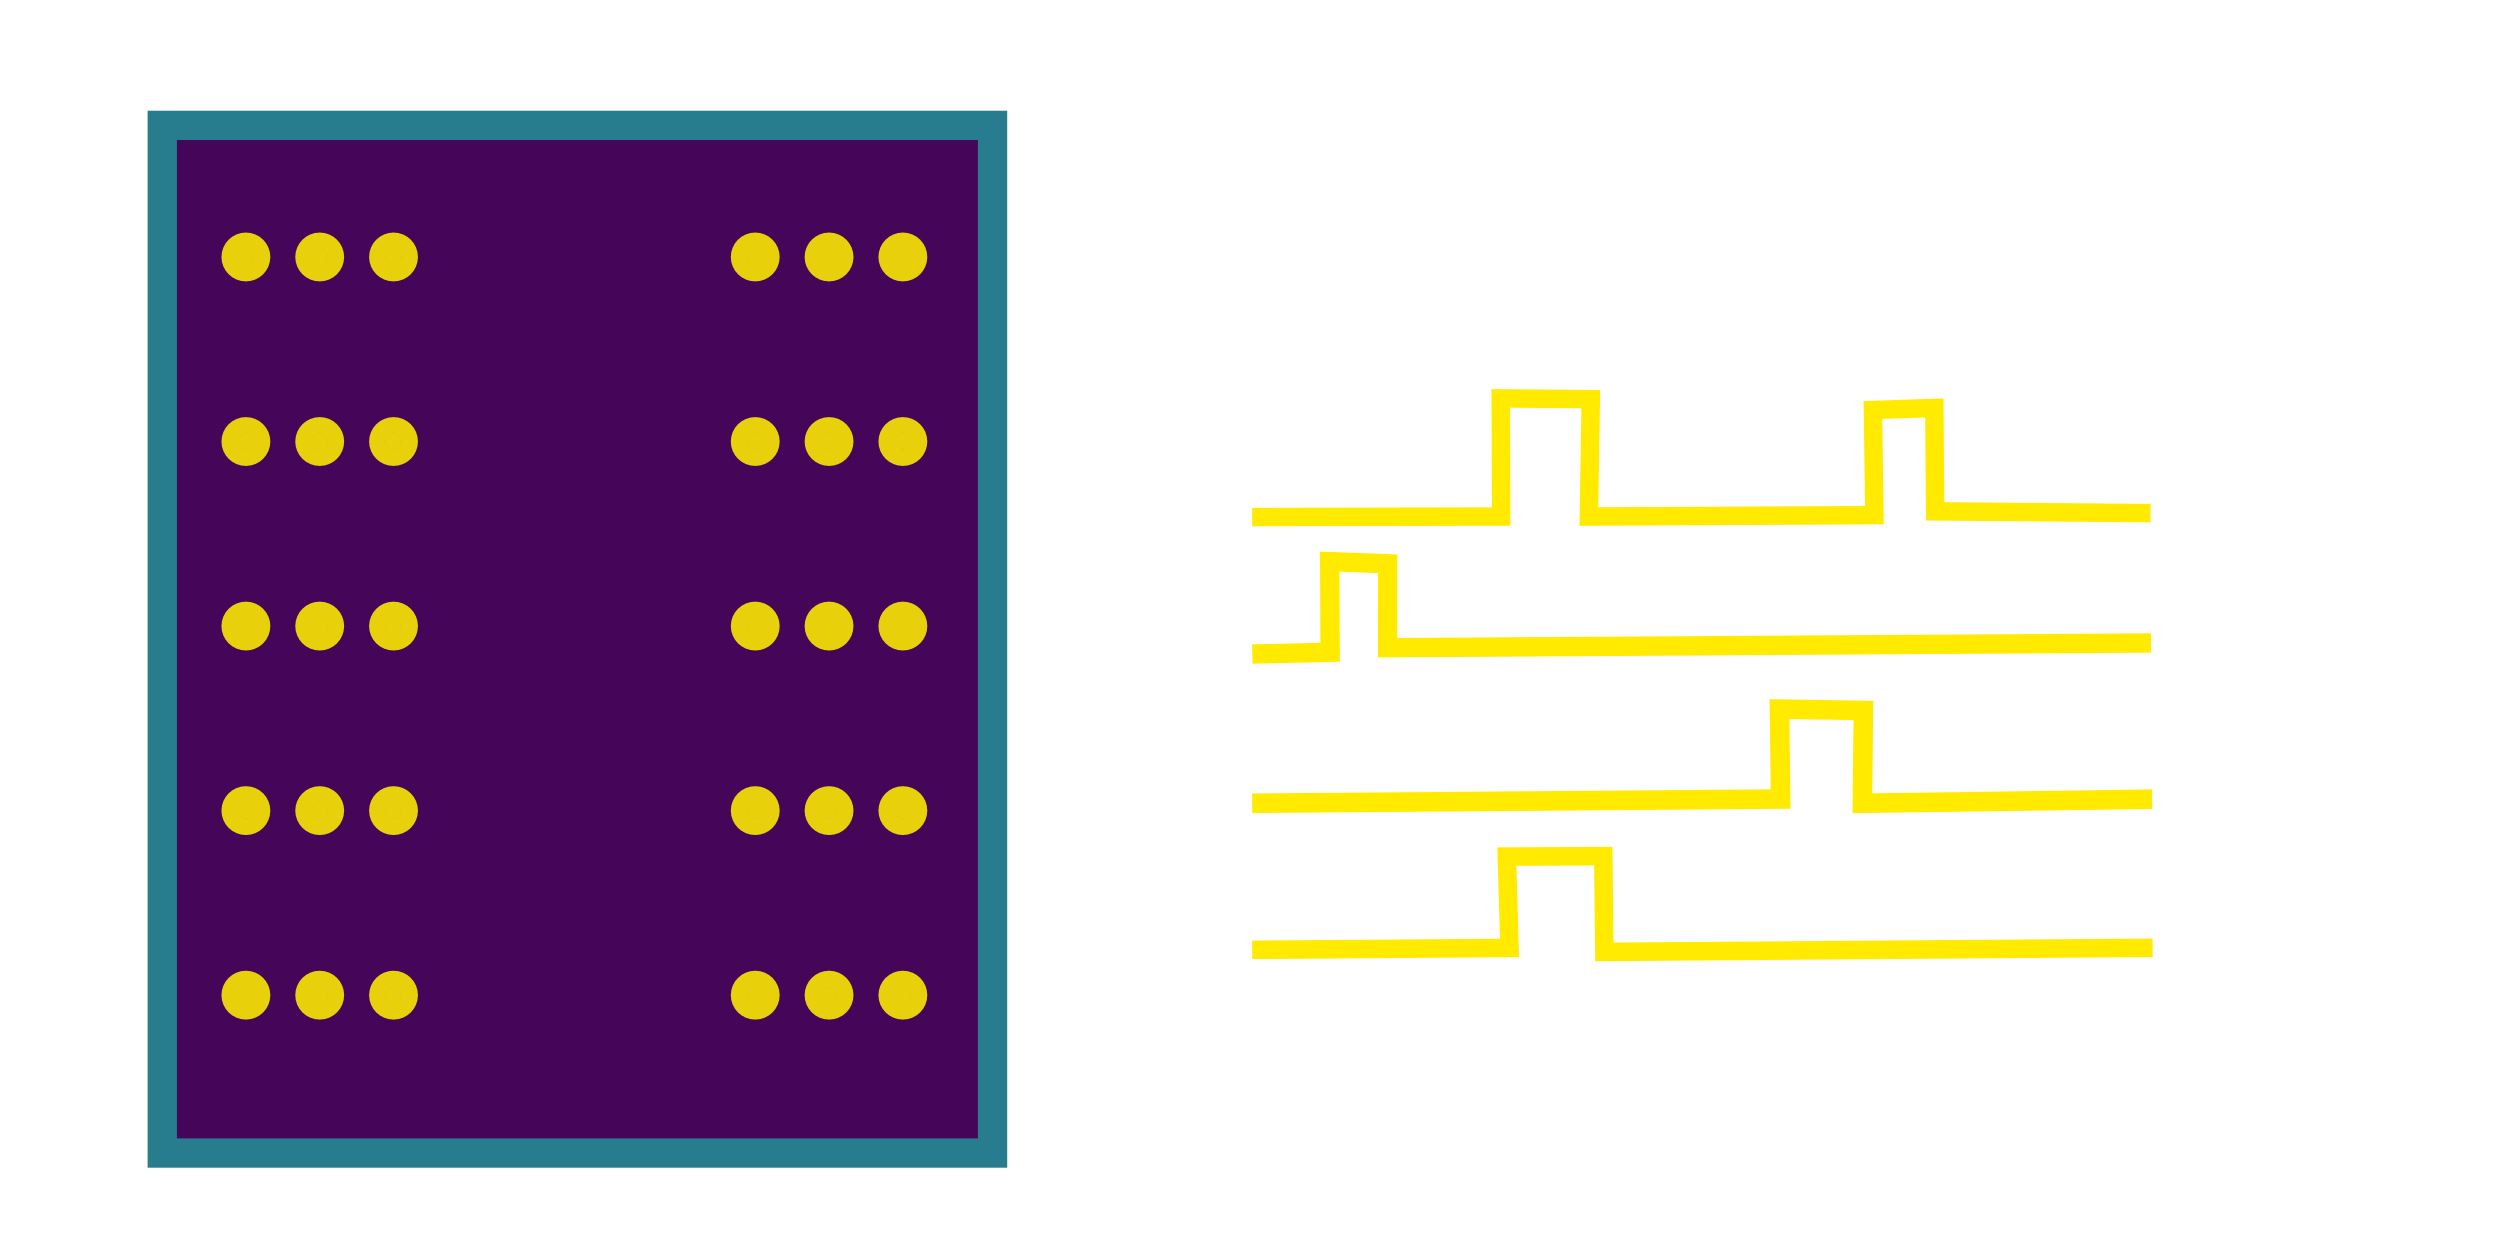
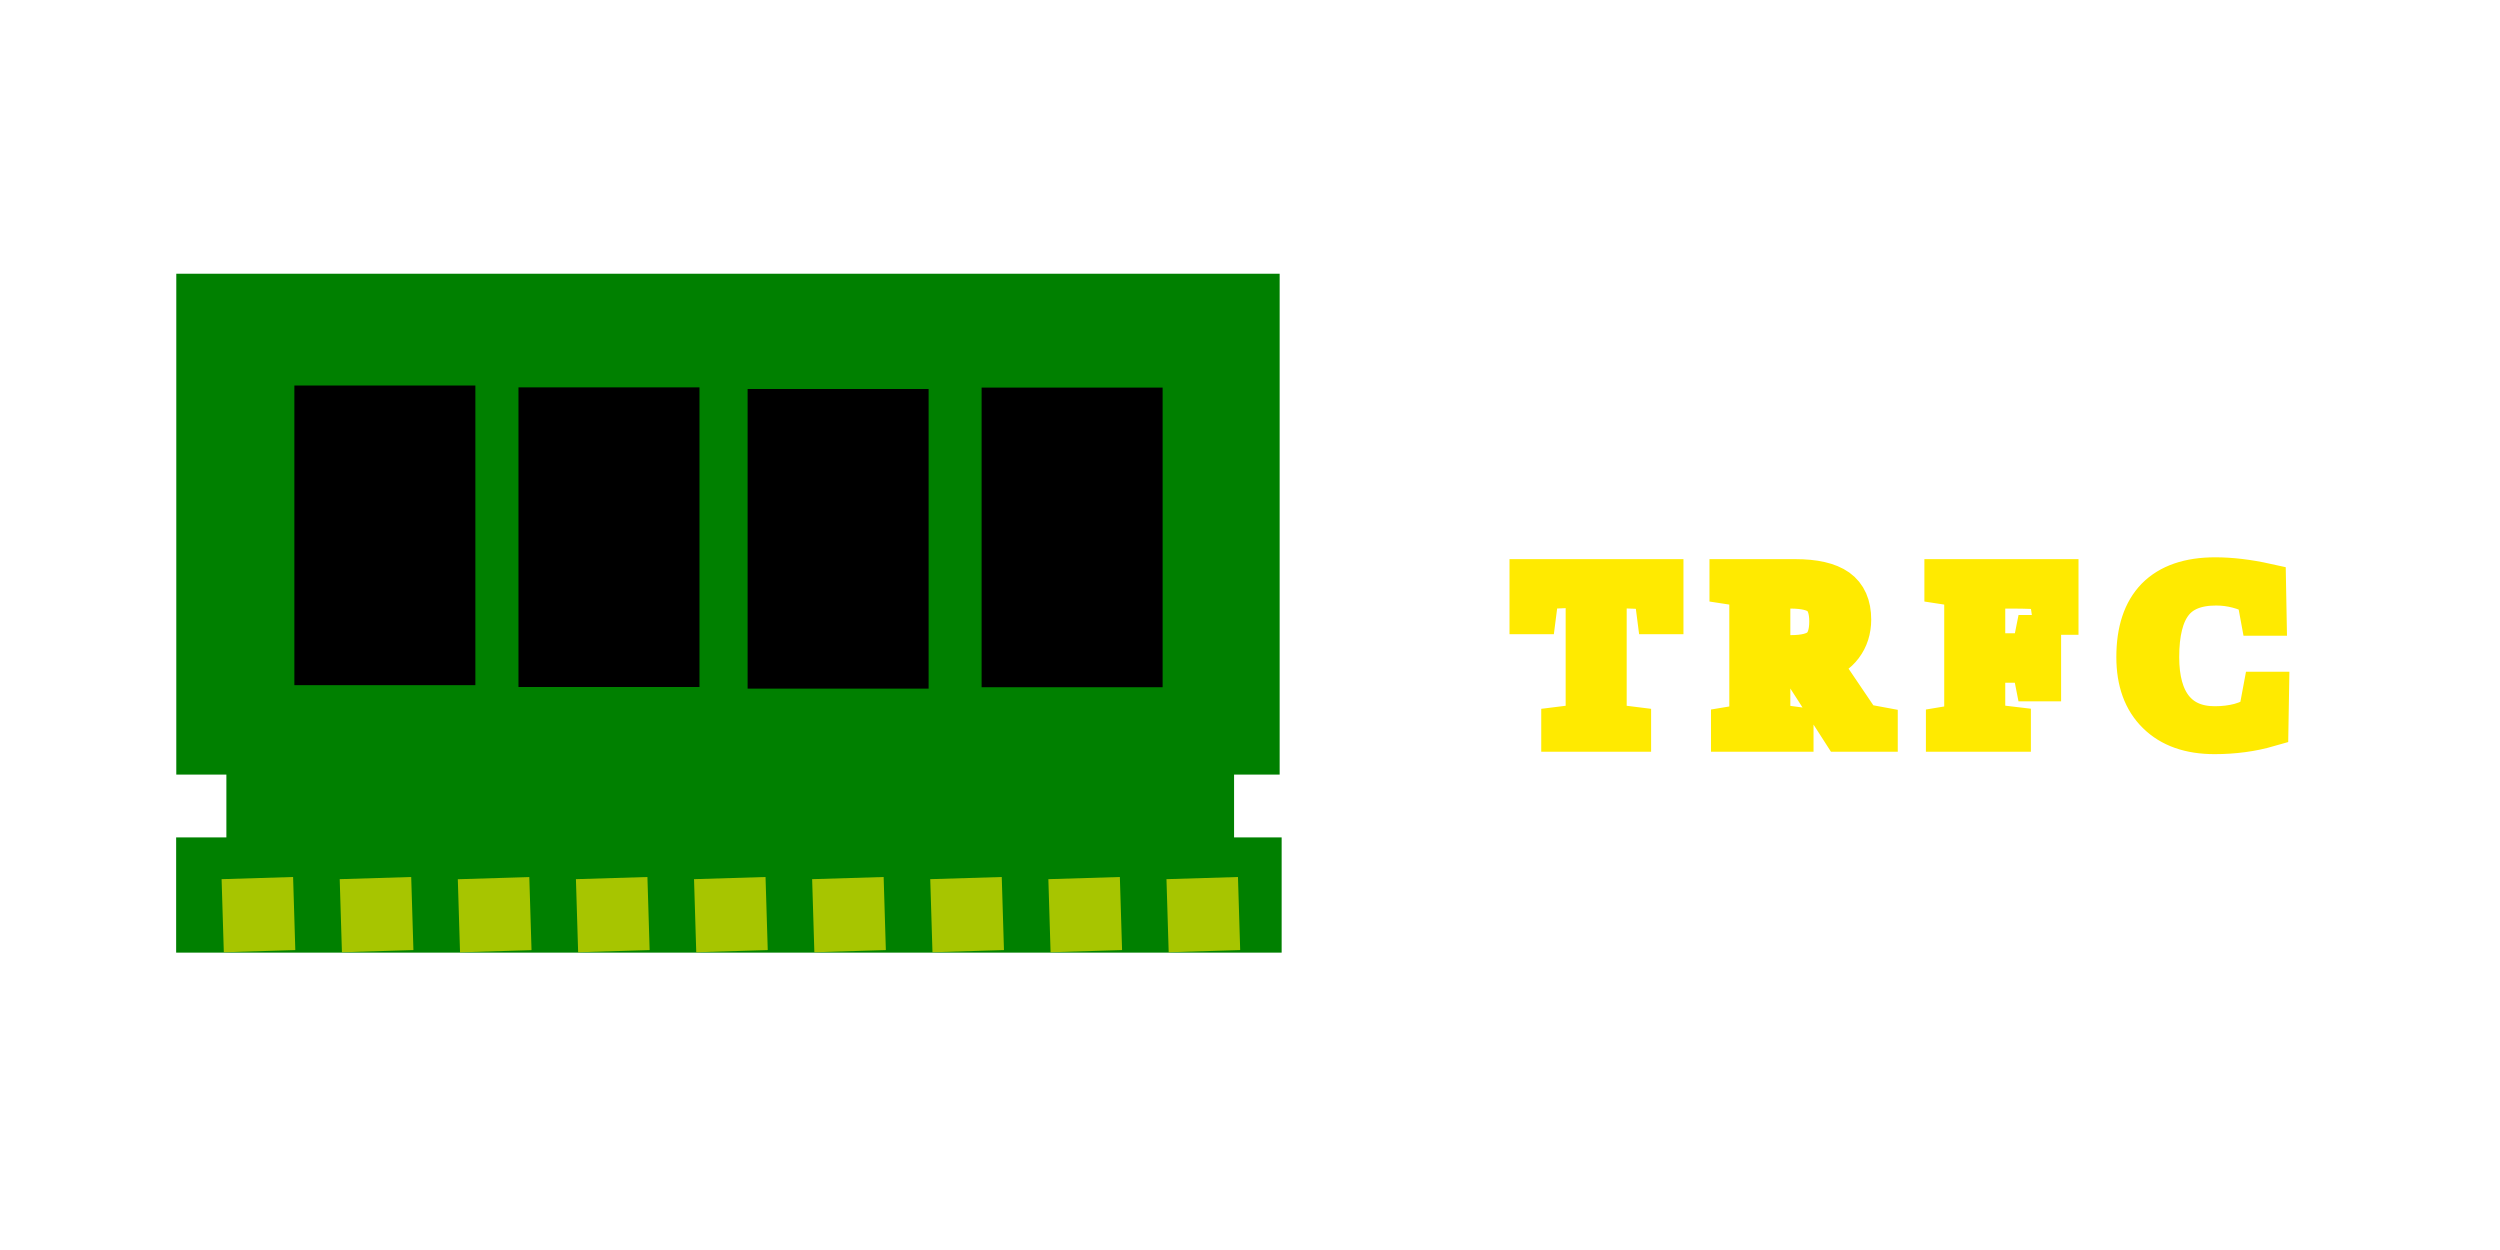
<svg xmlns="http://www.w3.org/2000/svg" width="128" height="64" viewBox="0 0 33.867 16.933" version="1.1" id="svg1" xml:space="preserve">
  <defs id="defs1">
    <linearGradient id="swatch18">
      <stop style="stop-color:#ffeb00;stop-opacity:0.878;" offset="0" id="stop18" />
    </linearGradient>
    <linearGradient id="swatch1">
      <stop style="stop-color:#ffea00;stop-opacity:1;" offset="0" id="stop1" />
    </linearGradient>
+     <rect x="67.033" y="21.756" width="52.5" height="25.025" id="rect9-6" />
  </defs>
  <g id="layer1" style="display:inline">
-     <path style="fill:none;fill-opacity:1;stroke:#ffea00;stroke-width:0.25px;stroke-linecap:butt;stroke-linejoin:miter;stroke-opacity:1" d="m 16.963,7.004 3.373,-0.007 -0.006,-1.6 1.22,0.01 -0.026,1.59 3.868,-0.019 -0.02,-1.424 0.832,-0.028 0.011,1.401 2.918,0.024" id="path4-3" />
-     <path style="fill:none;fill-opacity:1;stroke:#ffea00;stroke-width:0.262px;stroke-linecap:butt;stroke-linejoin:miter;stroke-opacity:1" d="m 16.965,8.86 1.054,-0.024 -0.006,-1.228 0.785,0.029 -0.001,1.137 10.343,-0.064" id="path6-9" />
-     <path style="fill:none;fill-opacity:1;stroke:#ffea00;stroke-width:0.265px;stroke-linecap:butt;stroke-linejoin:miter;stroke-opacity:1" d="m 16.963,10.881 7.159,-0.057 -0.016,-1.218 1.137,0.018 -0.014,1.257 3.926,-0.055" id="path7-4" />
-     <path style="fill:none;fill-opacity:1;stroke:#ffea00;stroke-width:0.251px;stroke-linecap:butt;stroke-linejoin:miter;stroke-opacity:1" d="m 16.963,12.867 3.486,-0.026 -0.036,-1.237 1.306,-0.006 0.015,1.297 7.427,-0.056" id="path16-8" />
-     <g id="g21">
-       <rect style="fill:#45065a;fill-opacity:1;stroke:#277d8e;stroke-width:0.397;stroke-opacity:1" id="rect17" width="11.248" height="13.922" x="2.198" y="1.698" />
-       <ellipse style="display:inline;fill:#ffeb00;fill-opacity:0.878;stroke:#e8d00b;stroke-width:0.436;stroke-dasharray:none;stroke-opacity:1;image-rendering:auto" id="path17-7-4-9-8" cy="10.981" cx="10.231" rx="0.113" ry="0.113" />
-       <ellipse style="display:inline;fill:#ffeb00;fill-opacity:0.878;stroke:#e8d00b;stroke-width:0.436;stroke-dasharray:none;stroke-opacity:1;image-rendering:auto" id="path17-7-4-9-0-97" cy="10.981" cx="11.231" rx="0.113" ry="0.113" />
-       <ellipse style="display:inline;fill:#ffeb00;fill-opacity:0.878;stroke:#e8d00b;stroke-width:0.436;stroke-dasharray:none;stroke-opacity:1;image-rendering:auto" id="path17-7-4-9-7-36" cy="10.981" cx="12.231" rx="0.113" ry="0.113" />
-       <ellipse style="display:inline;fill:#ffeb00;fill-opacity:0.878;stroke:#e8d00b;stroke-width:0.436;stroke-dasharray:none;stroke-opacity:1;image-rendering:auto" id="path17-7-4-9-2-1" cy="13.481" cx="10.231" rx="0.113" ry="0.113" />
-       <ellipse style="display:inline;fill:#ffeb00;fill-opacity:0.878;stroke:#e8d00b;stroke-width:0.436;stroke-dasharray:none;stroke-opacity:1;image-rendering:auto" id="path17-7-4-9-0-3-2" cy="13.481" cx="11.231" rx="0.113" ry="0.113" />
-       <ellipse style="display:inline;fill:#ffeb00;fill-opacity:0.878;stroke:#e8d00b;stroke-width:0.436;stroke-dasharray:none;stroke-opacity:1;image-rendering:auto" id="path17-7-4-9-7-7-9" cy="13.481" cx="12.231" rx="0.113" ry="0.113" />
-       <ellipse style="display:inline;fill:#ffeb00;fill-opacity:0.878;stroke:#e8d00b;stroke-width:0.436;stroke-dasharray:none;stroke-opacity:1;image-rendering:auto" id="path17-7-4-9-3-3" cy="3.481" cx="10.231" rx="0.113" ry="0.113" />
-       <ellipse style="display:inline;fill:#ffeb00;fill-opacity:0.878;stroke:#e8d00b;stroke-width:0.436;stroke-dasharray:none;stroke-opacity:1;image-rendering:auto" id="path17-7-4-9-0-5-1" cy="3.481" cx="11.231" rx="0.113" ry="0.113" />
-       <ellipse style="display:inline;fill:#ffeb00;fill-opacity:0.878;stroke:#e8d00b;stroke-width:0.436;stroke-dasharray:none;stroke-opacity:1;image-rendering:auto" id="path17-7-4-9-7-6-9" cy="3.481" cx="12.231" rx="0.113" ry="0.113" />
-       <ellipse style="display:inline;fill:#ffeb00;fill-opacity:0.878;stroke:#e8d00b;stroke-width:0.436;stroke-dasharray:none;stroke-opacity:1;image-rendering:auto" id="path17-7-4-9-70-4" cy="5.981" cx="10.231" rx="0.113" ry="0.113" />
-       <ellipse style="display:inline;fill:#ffeb00;fill-opacity:0.878;stroke:#e8d00b;stroke-width:0.436;stroke-dasharray:none;stroke-opacity:1;image-rendering:auto" id="path17-7-4-9-0-9-7" cy="5.981" cx="11.231" rx="0.113" ry="0.113" />
-       <ellipse style="display:inline;fill:#ffeb00;fill-opacity:0.878;stroke:#e8d00b;stroke-width:0.436;stroke-dasharray:none;stroke-opacity:1;image-rendering:auto" id="path17-7-4-9-7-3-8" cy="5.981" cx="12.231" rx="0.113" ry="0.113" />
-       <ellipse style="display:inline;fill:#ffeb00;fill-opacity:0.878;stroke:#e8d00b;stroke-width:0.436;stroke-dasharray:none;stroke-opacity:1;image-rendering:auto" id="path17-7-4-9-6-4" cy="8.481" cx="10.231" rx="0.113" ry="0.113" />
-       <ellipse style="display:inline;fill:#ffeb00;fill-opacity:0.878;stroke:#e8d00b;stroke-width:0.436;stroke-dasharray:none;stroke-opacity:1;image-rendering:auto" id="path17-7-4-9-0-1-5" cy="8.481" cx="11.231" rx="0.113" ry="0.113" />
-       <ellipse style="display:inline;fill:#ffeb00;fill-opacity:0.878;stroke:#e8d00b;stroke-width:0.436;stroke-dasharray:none;stroke-opacity:1;image-rendering:auto" id="path17-7-4-9-7-8-0" cy="8.481" cx="12.231" rx="0.113" ry="0.113" />
-       <ellipse style="display:inline;fill:#ffeb00;fill-opacity:0.878;stroke:#e8d00b;stroke-width:0.436;stroke-dasharray:none;stroke-opacity:1;image-rendering:auto" id="path17-7-4-9-8-6" cy="10.981" cx="3.331" rx="0.113" ry="0.113" />
-       <ellipse style="display:inline;fill:#ffeb00;fill-opacity:0.878;stroke:#e8d00b;stroke-width:0.436;stroke-dasharray:none;stroke-opacity:1;image-rendering:auto" id="path17-7-4-9-0-97-3" cy="10.981" cx="4.331" rx="0.113" ry="0.113" />
-       <ellipse style="display:inline;fill:#ffeb00;fill-opacity:0.878;stroke:#e8d00b;stroke-width:0.436;stroke-dasharray:none;stroke-opacity:1;image-rendering:auto" id="path17-7-4-9-7-36-2" cy="10.981" cx="5.331" rx="0.113" ry="0.113" />
-       <ellipse style="display:inline;fill:#ffeb00;fill-opacity:0.878;stroke:#e8d00b;stroke-width:0.436;stroke-dasharray:none;stroke-opacity:1;image-rendering:auto" id="path17-7-4-9-2-1-0" cy="13.481" cx="3.331" rx="0.113" ry="0.113" />
-       <ellipse style="display:inline;fill:#ffeb00;fill-opacity:0.878;stroke:#e8d00b;stroke-width:0.436;stroke-dasharray:none;stroke-opacity:1;image-rendering:auto" id="path17-7-4-9-0-3-2-6" cy="13.481" cx="4.331" rx="0.113" ry="0.113" />
-       <ellipse style="display:inline;fill:#ffeb00;fill-opacity:0.878;stroke:#e8d00b;stroke-width:0.436;stroke-dasharray:none;stroke-opacity:1;image-rendering:auto" id="path17-7-4-9-7-7-9-1" cy="13.481" cx="5.331" rx="0.113" ry="0.113" />
-       <ellipse style="display:inline;fill:#ffeb00;fill-opacity:0.878;stroke:#e8d00b;stroke-width:0.436;stroke-dasharray:none;stroke-opacity:1;image-rendering:auto" id="path17-7-4-9-3-3-5" cy="3.481" cx="3.331" rx="0.113" ry="0.113" />
-       <ellipse style="display:inline;fill:#ffeb00;fill-opacity:0.878;stroke:#e8d00b;stroke-width:0.436;stroke-dasharray:none;stroke-opacity:1;image-rendering:auto" id="path17-7-4-9-0-5-1-5" cy="3.481" cx="4.331" rx="0.113" ry="0.113" />
-       <ellipse style="display:inline;fill:#ffeb00;fill-opacity:0.878;stroke:#e8d00b;stroke-width:0.436;stroke-dasharray:none;stroke-opacity:1;image-rendering:auto" id="path17-7-4-9-7-6-9-4" cy="3.481" cx="5.331" rx="0.113" ry="0.113" />
-       <ellipse style="display:inline;fill:#ffeb00;fill-opacity:0.878;stroke:#e8d00b;stroke-width:0.436;stroke-dasharray:none;stroke-opacity:1;image-rendering:auto" id="path17-7-4-9-70-4-7" cy="5.981" cx="3.331" rx="0.113" ry="0.113" />
-       <ellipse style="display:inline;fill:#ffeb00;fill-opacity:0.878;stroke:#e8d00b;stroke-width:0.436;stroke-dasharray:none;stroke-opacity:1;image-rendering:auto" id="path17-7-4-9-0-9-7-6" cy="5.981" cx="4.331" rx="0.113" ry="0.113" />
-       <ellipse style="display:inline;fill:#ffeb00;fill-opacity:0.878;stroke:#e8d00b;stroke-width:0.436;stroke-dasharray:none;stroke-opacity:1;image-rendering:auto" id="path17-7-4-9-7-3-8-5" cy="5.981" cx="5.331" rx="0.113" ry="0.113" />
-       <ellipse style="display:inline;fill:#ffeb00;fill-opacity:0.878;stroke:#e8d00b;stroke-width:0.436;stroke-dasharray:none;stroke-opacity:1;image-rendering:auto" id="path17-7-4-9-6-4-6" cy="8.481" cx="3.331" rx="0.113" ry="0.113" />
-       <ellipse style="display:inline;fill:#ffeb00;fill-opacity:0.878;stroke:#e8d00b;stroke-width:0.436;stroke-dasharray:none;stroke-opacity:1;image-rendering:auto" id="path17-7-4-9-0-1-5-9" cy="8.481" cx="4.331" rx="0.113" ry="0.113" />
-       <ellipse style="display:inline;fill:#ffeb00;fill-opacity:0.878;stroke:#e8d00b;stroke-width:0.436;stroke-dasharray:none;stroke-opacity:1;image-rendering:auto" id="path17-7-4-9-7-8-0-3" cy="8.481" cx="5.331" rx="0.113" ry="0.113" />
+     <g id="g26">
+       <g id="g9-6" style="display:inline" transform="translate(0.713219,-0.066087)">
+         <rect style="fill:#008000;fill-opacity:1;stroke:#008000;stroke-width:0.526;stroke-opacity:1" id="rect3-32" width="14.421" height="6.259" x="1.938" y="4.037" />
+         <rect style="display:inline;fill:#008000;fill-opacity:1;stroke:#008000;stroke-width:0.244;stroke-opacity:1" id="rect3-3-0" width="14.732" height="1.317" x="1.795" y="11.532" />
+         <rect style="fill:#008000;fill-opacity:1;stroke:#008000;stroke-width:0.529;stroke-opacity:1" id="rect4-6" width="13.122" height="0.795" x="2.618" y="10.682" />
+         <rect style="fill:#000000;fill-opacity:1;stroke:#000000;stroke-width:0.529;stroke-opacity:1" id="rect5-15" width="1.923" height="3.53" x="3.539" y="5.553" />
+         <rect style="display:inline;fill:#000000;fill-opacity:1;stroke:#000000;stroke-width:0.529;stroke-opacity:1" id="rect5-1-5" width="1.923" height="3.53" x="6.575" y="5.578" />
+         <rect style="display:inline;fill:#000000;fill-opacity:1;stroke:#000000;stroke-width:0.529;stroke-opacity:1" id="rect5-3-4" width="1.923" height="3.53" x="9.679" y="5.6" />
+         <rect style="display:inline;fill:#000000;fill-opacity:1;stroke:#000000;stroke-width:0.529;stroke-opacity:1" id="rect5-6-7" width="1.923" height="3.53" x="12.849" y="5.581" />
+         <path style="display:inline;fill:none;stroke:#ffea00;stroke-width:0.969;stroke-linecap:butt;stroke-linejoin:miter;stroke-dasharray:none;stroke-opacity:0.655" d="m 2.803,12.951 -0.03,-0.99 v 0" id="path26-4-3-6" />
+         <path style="display:inline;fill:none;stroke:#ffea00;stroke-width:0.969;stroke-linecap:butt;stroke-linejoin:miter;stroke-dasharray:none;stroke-opacity:0.655" d="m 4.403,12.951 -0.03,-0.99 v 0" id="path26-9-8-7-5" />
+         <path style="display:inline;fill:none;stroke:#ffea00;stroke-width:0.969;stroke-linecap:butt;stroke-linejoin:miter;stroke-dasharray:none;stroke-opacity:0.655" d="m 6.003,12.952 -0.03,-0.99 v 0" id="path26-9-0-88-5-6" />
+         <path style="display:inline;fill:none;stroke:#ffea00;stroke-width:0.969;stroke-linecap:butt;stroke-linejoin:miter;stroke-dasharray:none;stroke-opacity:0.655" d="m 7.603,12.951 -0.03,-0.99 v 0" id="path26-9-5-9-9-9" />
+         <path style="display:inline;fill:none;stroke:#ffea00;stroke-width:0.969;stroke-linecap:butt;stroke-linejoin:miter;stroke-dasharray:none;stroke-opacity:0.655" d="m 9.203,12.951 -0.03,-0.99 v 0" id="path26-9-9-7-2-3" />
+         <path style="display:inline;fill:none;stroke:#ffea00;stroke-width:0.969;stroke-linecap:butt;stroke-linejoin:miter;stroke-dasharray:none;stroke-opacity:0.655" d="m 10.803,12.951 -0.03,-0.99 v 0" id="path26-9-03-7-2-7" />
+         <path style="display:inline;fill:none;stroke:#ffea00;stroke-width:0.969;stroke-linecap:butt;stroke-linejoin:miter;stroke-dasharray:none;stroke-opacity:0.655" d="m 12.403,12.951 -0.03,-0.99 v 0" id="path26-9-4-6-8-4" />
+         <path style="display:inline;fill:none;stroke:#ffea00;stroke-width:0.969;stroke-linecap:butt;stroke-linejoin:miter;stroke-dasharray:none;stroke-opacity:0.655" d="m 14.003,12.951 -0.03,-0.99 v 0" id="path26-9-7-4-9-5" />
+         <path style="display:inline;fill:none;stroke:#ffea00;stroke-width:0.969;stroke-linecap:butt;stroke-linejoin:miter;stroke-dasharray:none;stroke-opacity:0.655" d="m 15.603,12.951 -0.03,-0.99 v 0" id="path26-9-41-3-7-2" />
+       </g>
+       <text xml:space="preserve" transform="matrix(0.2645833,0,0,0.2645833,2.920298,1.273895)" id="text9-5" style="white-space:pre;shape-inside:url(#rect9-6);display:inline;fill:#008000;fill-opacity:1;stroke:#ffea00;stroke-width:2;stroke-opacity:1">
+         <tspan x="67.033" y="32.674" id="tspan2">T R F C</tspan>
+       </text>
    </g>
  </g>
</svg>
